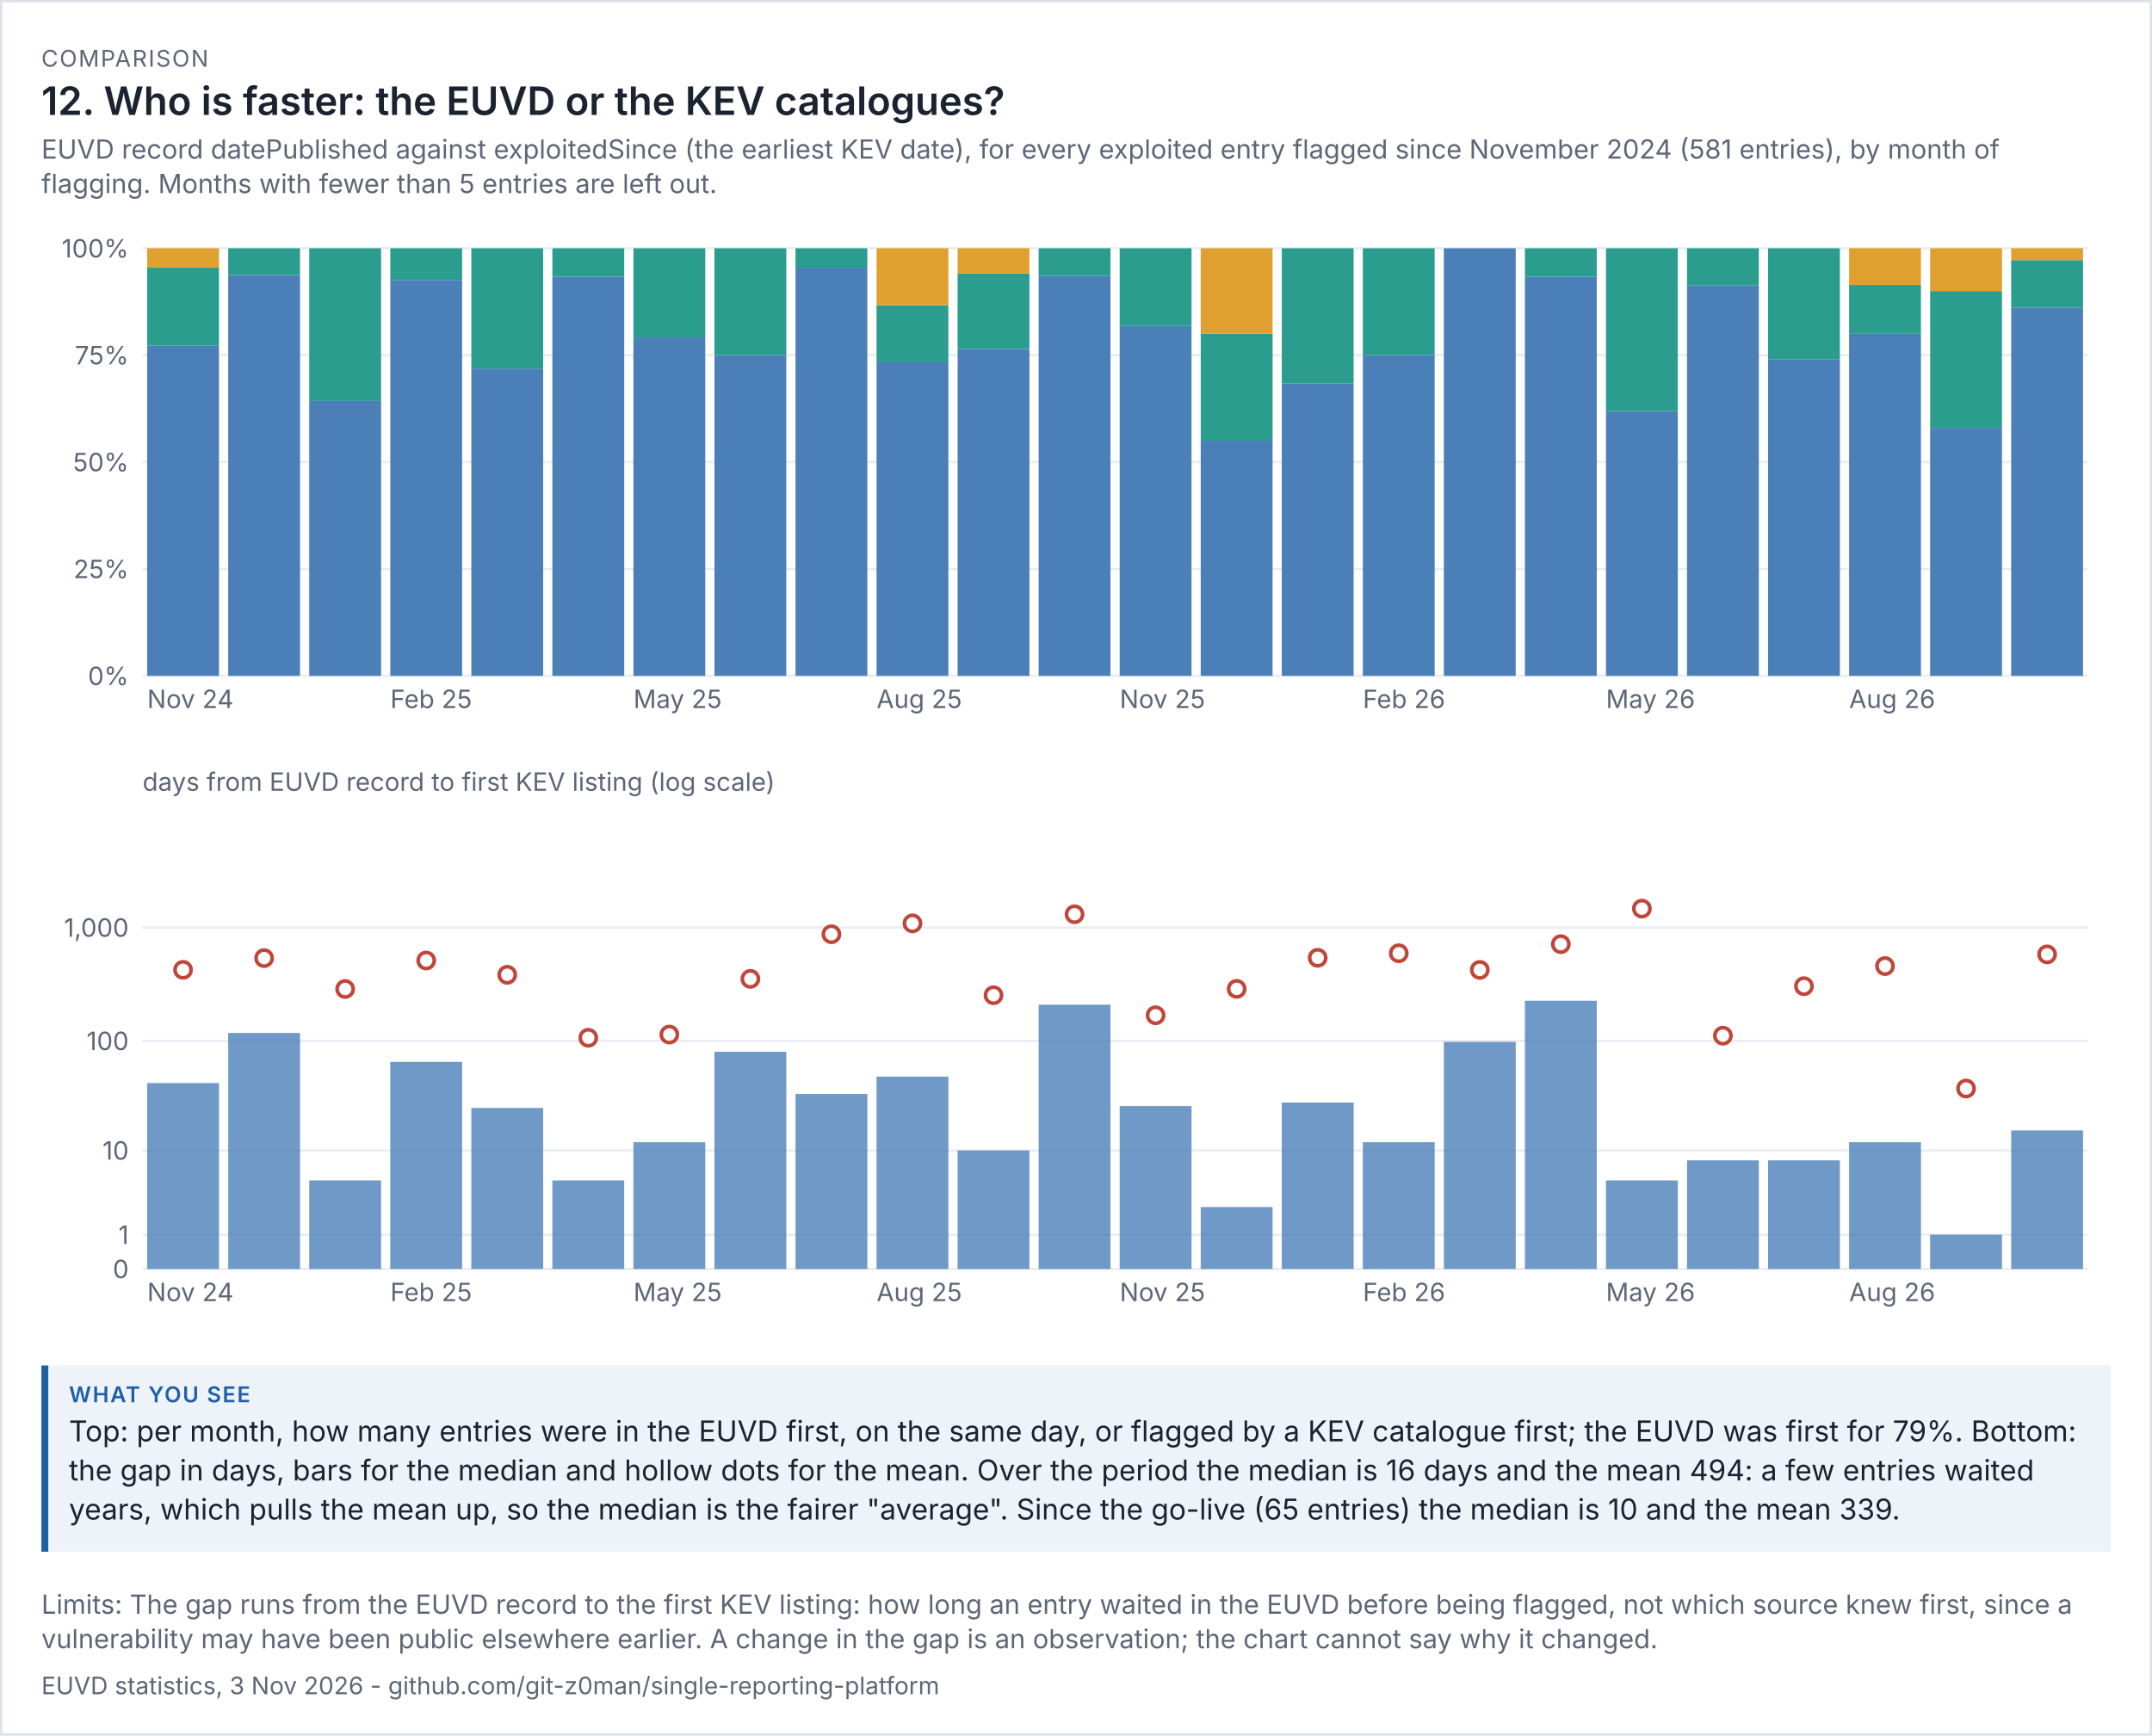
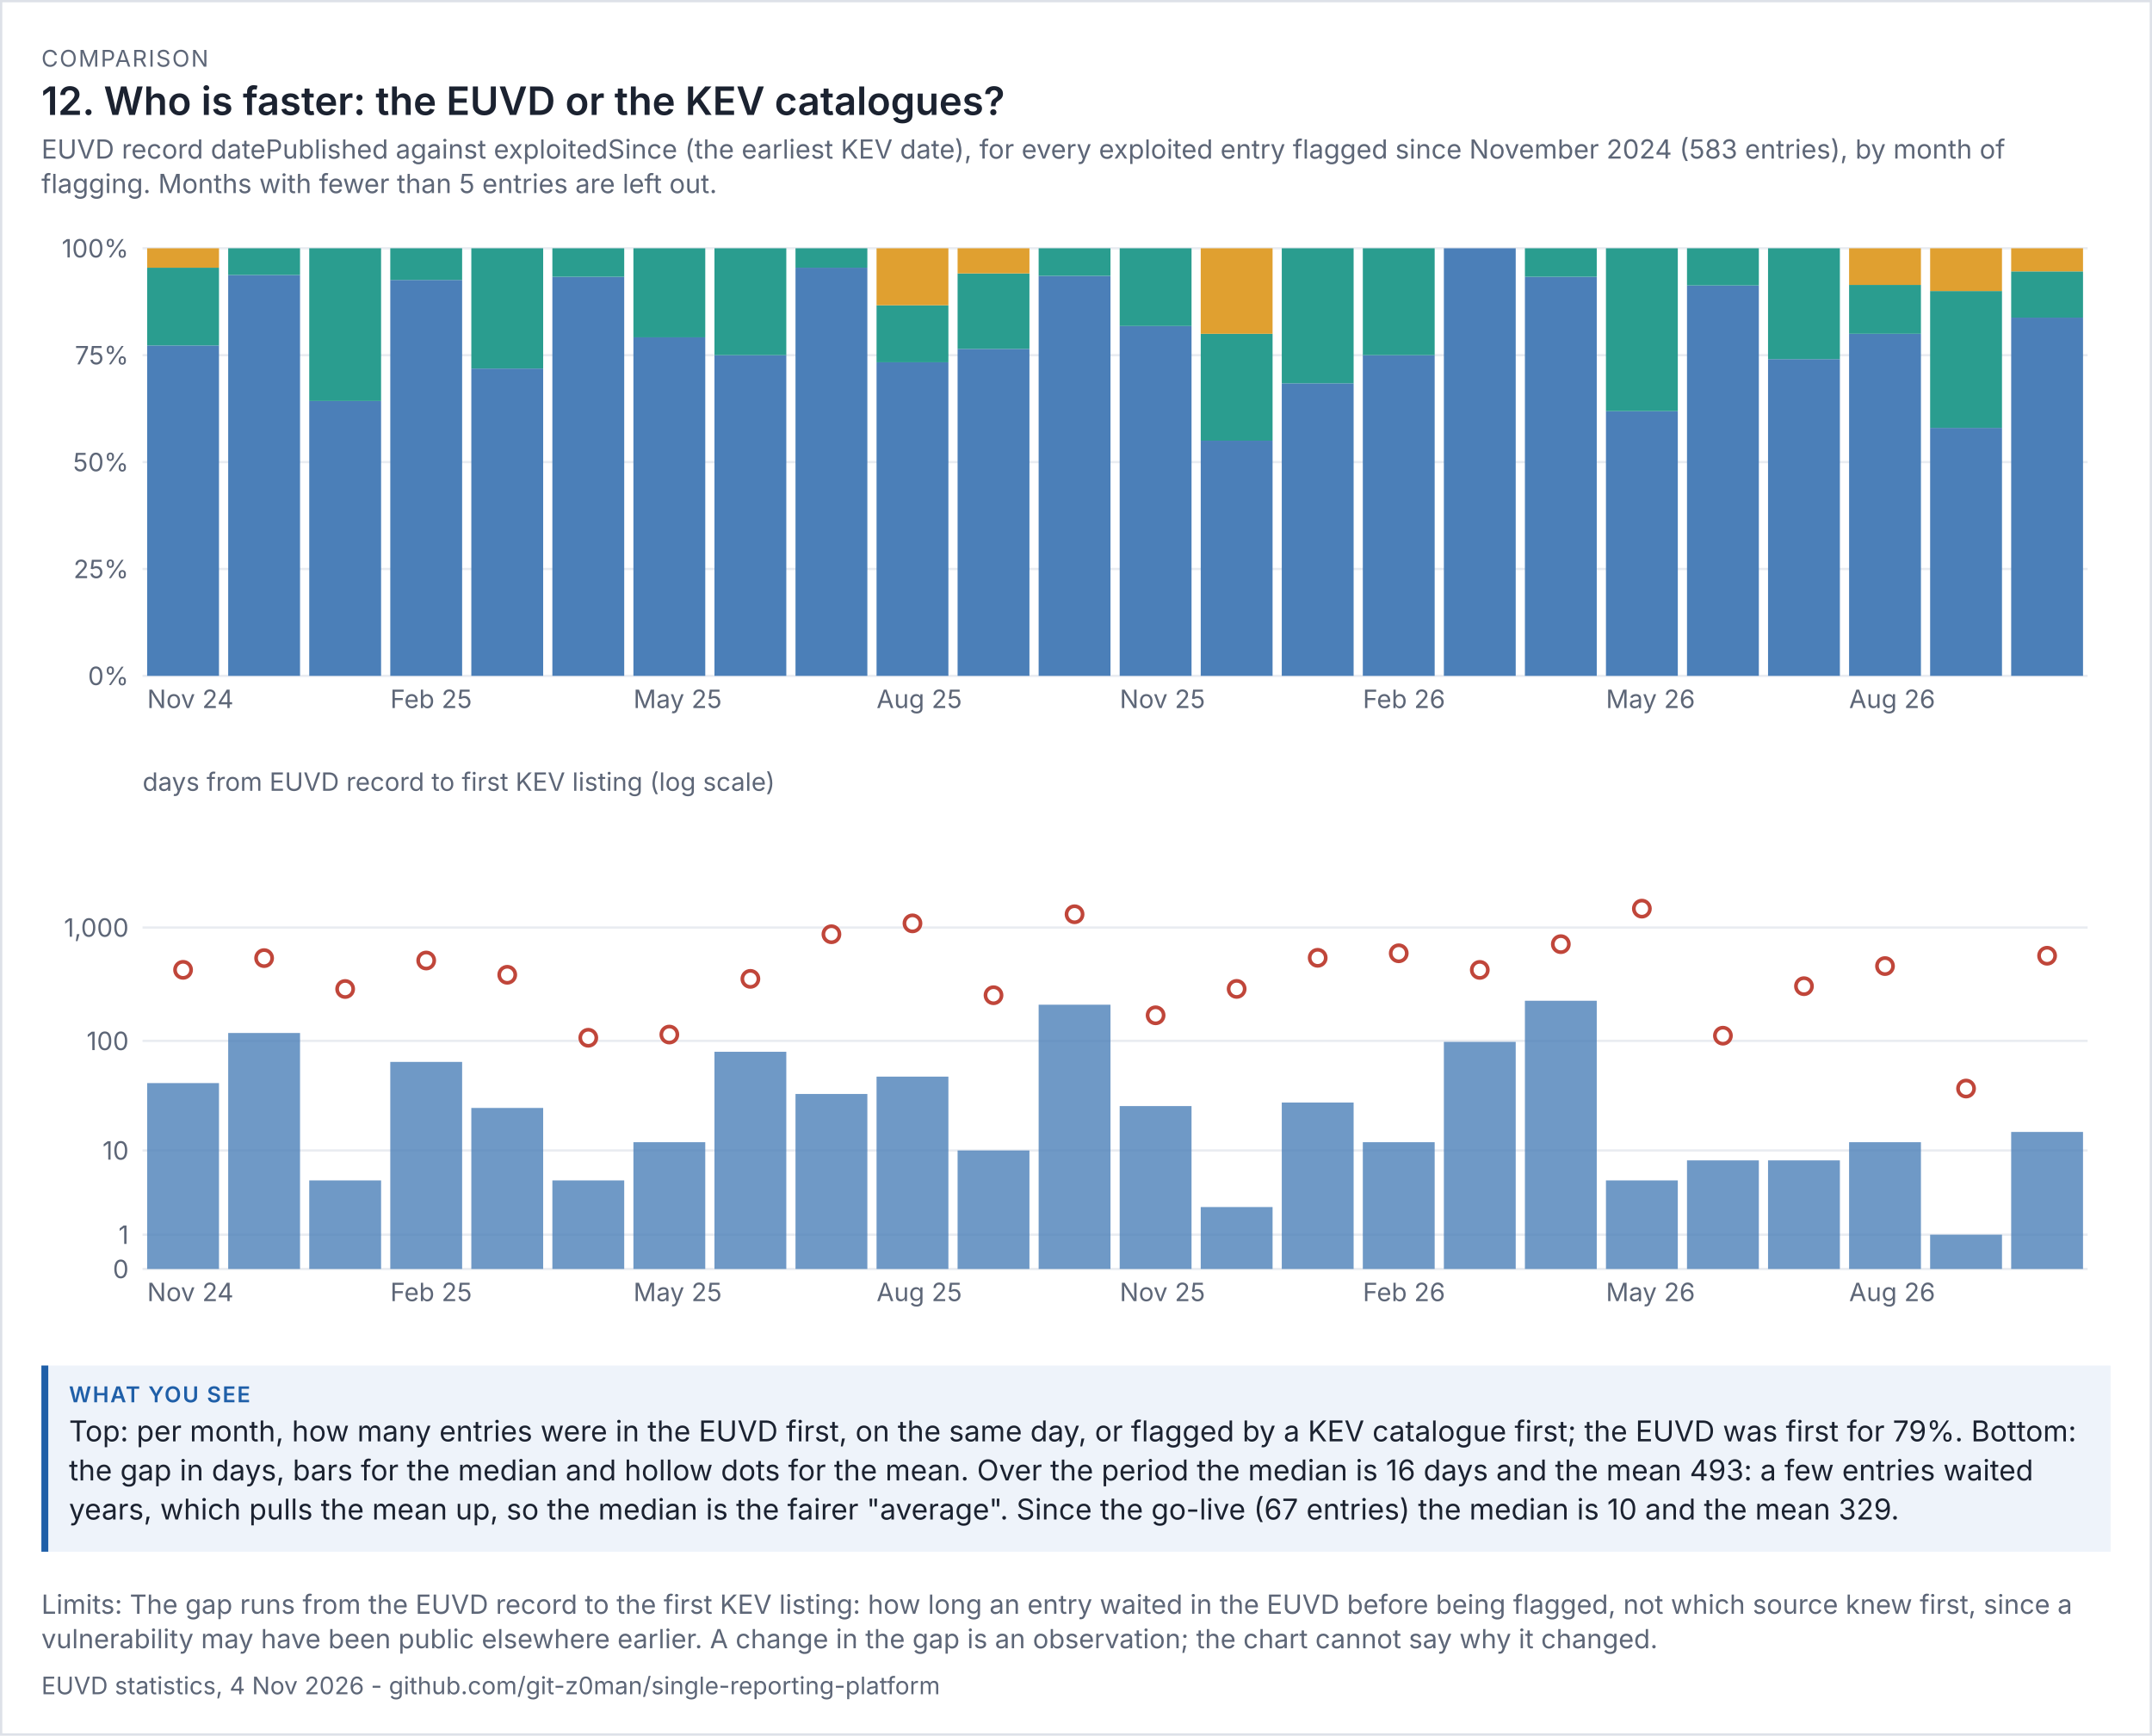
<svg xmlns="http://www.w3.org/2000/svg" viewBox="0 0 936 755" width="936" height="755" font-family="system-ui,-apple-system,'Segoe UI',sans-serif">
  <rect width="100%" height="100%" fill="#ffffff" />
  <rect x="0.5" y="0.5" width="935" height="754" fill="none" stroke="#dde1e8" />
  <text x="18" y="29" font-size="10" letter-spacing="0.6" fill="#5d6677">COMPARISON</text>
  <text x="18" y="50" font-size="17" fill="#1b2230" font-weight="600">12. Who is faster: the EUVD or the KEV catalogues?</text>
-   <text x="18" y="69" font-size="11.5" fill="#5d6677">EUVD record datePublished against exploitedSince (the earliest KEV date), for every exploited entry flagged since November 2024 (581 entries), by month of</text>
+   <text x="18" y="69" font-size="11.5" fill="#5d6677">EUVD record datePublished against exploitedSince (the earliest KEV date), for every exploited entry flagged since November 2024 (583 entries), by month of</text>
  <text x="18" y="84" font-size="11.5" fill="#5d6677">flagging. Months with fewer than 5 entries are left out.</text>
  <g transform="translate(18,94) scale(1)" font-size="11">
    <svg viewBox="0 0 900 230" role="img" width="900" height="230">
      <g>
        <line x1="44" x2="890" y1="200" y2="200" stroke="rgb(233, 236, 241)" />
        <text x="38" y="204" text-anchor="end" fill="rgb(93, 102, 119)">0%</text>
        <line x1="44" x2="890" y1="153.5" y2="153.5" stroke="rgb(233, 236, 241)" />
        <text x="38" y="157.5" text-anchor="end" fill="rgb(93, 102, 119)">25%</text>
        <line x1="44" x2="890" y1="107" y2="107" stroke="rgb(233, 236, 241)" />
        <text x="38" y="111" text-anchor="end" fill="rgb(93, 102, 119)">50%</text>
        <line x1="44" x2="890" y1="60.5" y2="60.5" stroke="rgb(233, 236, 241)" />
        <text x="38" y="64.5" text-anchor="end" fill="rgb(93, 102, 119)">75%</text>
        <line x1="44" x2="890" y1="14" y2="14" stroke="rgb(233, 236, 241)" />
        <text x="38" y="18" text-anchor="end" fill="rgb(93, 102, 119)">100%</text>
        <rect x="46" y="56.273" width="31.25" height="143.727" fill="rgb(75, 127, 184)" />
        <rect x="46" y="22.455" width="31.25" height="33.818" fill="rgb(42, 157, 143)" />
        <rect x="46" y="14" width="31.25" height="8.455" fill="rgb(224, 160, 48)" />
        <text x="46" y="214" fill="rgb(93, 102, 119)">Nov 24</text>
        <rect x="81.25" y="25.625" width="31.25" height="174.375" fill="rgb(75, 127, 184)" />
        <rect x="81.25" y="14" width="31.25" height="11.625" fill="rgb(42, 157, 143)" />
        <rect x="116.5" y="80.429" width="31.25" height="119.571" fill="rgb(75, 127, 184)" />
        <rect x="116.5" y="14" width="31.25" height="66.429" fill="rgb(42, 157, 143)" />
        <rect x="151.75" y="27.778" width="31.25" height="172.222" fill="rgb(75, 127, 184)" />
        <rect x="151.75" y="14" width="31.25" height="13.778" fill="rgb(42, 157, 143)" />
        <text x="151.75" y="214" fill="rgb(93, 102, 119)">Feb 25</text>
        <rect x="187" y="66.312" width="31.25" height="133.688" fill="rgb(75, 127, 184)" />
        <rect x="187" y="14" width="31.25" height="52.312" fill="rgb(42, 157, 143)" />
        <rect x="222.25" y="26.4" width="31.25" height="173.6" fill="rgb(75, 127, 184)" />
        <rect x="222.25" y="14" width="31.25" height="12.4" fill="rgb(42, 157, 143)" />
        <rect x="257.5" y="52.75" width="31.25" height="147.25" fill="rgb(75, 127, 184)" />
        <rect x="257.5" y="14" width="31.25" height="38.75" fill="rgb(42, 157, 143)" />
        <text x="257.5" y="214" fill="rgb(93, 102, 119)">May 25</text>
        <rect x="292.75" y="60.5" width="31.25" height="139.5" fill="rgb(75, 127, 184)" />
        <rect x="292.75" y="14" width="31.25" height="46.5" fill="rgb(42, 157, 143)" />
        <rect x="328" y="22.455" width="31.25" height="177.545" fill="rgb(75, 127, 184)" />
        <rect x="328" y="14" width="31.25" height="8.455" fill="rgb(42, 157, 143)" />
        <rect x="363.25" y="63.6" width="31.25" height="136.4" fill="rgb(75, 127, 184)" />
        <rect x="363.25" y="38.8" width="31.25" height="24.8" fill="rgb(42, 157, 143)" />
        <rect x="363.25" y="14" width="31.25" height="24.8" fill="rgb(224, 160, 48)" />
        <text x="363.25" y="214" fill="rgb(93, 102, 119)">Aug 25</text>
        <rect x="398.5" y="57.765" width="31.25" height="142.235" fill="rgb(75, 127, 184)" />
        <rect x="398.5" y="24.941" width="31.25" height="32.824" fill="rgb(42, 157, 143)" />
        <rect x="398.5" y="14" width="31.25" height="10.941" fill="rgb(224, 160, 48)" />
        <rect x="433.75" y="26" width="31.25" height="174" fill="rgb(75, 127, 184)" />
        <rect x="433.75" y="14" width="31.25" height="12" fill="rgb(42, 157, 143)" />
        <rect x="469" y="47.818" width="31.25" height="152.182" fill="rgb(75, 127, 184)" />
        <rect x="469" y="14" width="31.25" height="33.818" fill="rgb(42, 157, 143)" />
        <text x="469" y="214" fill="rgb(93, 102, 119)">Nov 25</text>
        <rect x="504.25" y="97.7" width="31.25" height="102.3" fill="rgb(75, 127, 184)" />
        <rect x="504.25" y="51.2" width="31.25" height="46.5" fill="rgb(42, 157, 143)" />
        <rect x="504.25" y="14" width="31.25" height="37.2" fill="rgb(224, 160, 48)" />
        <rect x="539.5" y="72.737" width="31.25" height="127.263" fill="rgb(75, 127, 184)" />
        <rect x="539.5" y="14" width="31.25" height="58.737" fill="rgb(42, 157, 143)" />
        <rect x="574.75" y="60.5" width="31.25" height="139.5" fill="rgb(75, 127, 184)" />
        <rect x="574.75" y="14" width="31.25" height="46.5" fill="rgb(42, 157, 143)" />
        <text x="574.75" y="214" fill="rgb(93, 102, 119)">Feb 26</text>
        <rect x="610" y="14" width="31.25" height="186" fill="rgb(75, 127, 184)" />
        <rect x="645.25" y="26.4" width="31.25" height="173.6" fill="rgb(75, 127, 184)" />
        <rect x="645.25" y="14" width="31.25" height="12.4" fill="rgb(42, 157, 143)" />
        <rect x="680.5" y="84.857" width="31.25" height="115.143" fill="rgb(75, 127, 184)" />
        <rect x="680.5" y="14" width="31.25" height="70.857" fill="rgb(42, 157, 143)" />
        <text x="680.5" y="214" fill="rgb(93, 102, 119)">May 26</text>
        <rect x="715.75" y="30.174" width="31.25" height="169.826" fill="rgb(75, 127, 184)" />
        <rect x="715.75" y="14" width="31.25" height="16.174" fill="rgb(42, 157, 143)" />
        <rect x="751" y="62.222" width="31.25" height="137.778" fill="rgb(75, 127, 184)" />
        <rect x="751" y="14" width="31.25" height="48.222" fill="rgb(42, 157, 143)" />
        <rect x="786.25" y="51.2" width="31.25" height="148.8" fill="rgb(75, 127, 184)" />
        <rect x="786.25" y="29.943" width="31.25" height="21.257" fill="rgb(42, 157, 143)" />
        <rect x="786.25" y="14" width="31.25" height="15.943" fill="rgb(224, 160, 48)" />
        <text x="786.25" y="214" fill="rgb(93, 102, 119)">Aug 26</text>
        <rect x="821.5" y="92.12" width="31.25" height="107.88" fill="rgb(75, 127, 184)" />
        <rect x="821.5" y="32.6" width="31.25" height="59.52" fill="rgb(42, 157, 143)" />
        <rect x="821.5" y="14" width="31.25" height="18.6" fill="rgb(224, 160, 48)" />
-         <rect x="856.75" y="39.833" width="31.25" height="160.167" fill="rgb(75, 127, 184)" />
-         <rect x="856.75" y="19.167" width="31.25" height="20.667" fill="rgb(42, 157, 143)" />
-         <rect x="856.75" y="14" width="31.25" height="5.167" fill="rgb(224, 160, 48)" />
+         <rect x="856.75" y="44.162" width="31.25" height="155.838" fill="rgb(75, 127, 184)" />
+         <rect x="856.75" y="24.054" width="31.25" height="20.108" fill="rgb(42, 157, 143)" />
+         <rect x="856.75" y="14" width="31.25" height="10.054" fill="rgb(224, 160, 48)" />
      </g>
    </svg>
  </g>
  <g transform="translate(18,332) scale(1)" font-size="11">
    <svg viewBox="0 0 900 250" role="img" width="900" height="250">
      <g>
        <line x1="44" x2="890" y1="220" y2="220" stroke="rgb(233, 236, 241)" />
        <text x="38" y="224" text-anchor="end" fill="rgb(93, 102, 119)">0</text>
        <line x1="44" x2="890" y1="205.099" y2="205.099" stroke="rgb(233, 236, 241)" />
        <text x="38" y="209.099" text-anchor="end" fill="rgb(93, 102, 119)">1</text>
        <line x1="44" x2="890" y1="168.451" y2="168.451" stroke="rgb(233, 236, 241)" />
        <text x="38" y="172.451" text-anchor="end" fill="rgb(93, 102, 119)">10</text>
        <line x1="44" x2="890" y1="120.786" y2="120.786" stroke="rgb(233, 236, 241)" />
        <text x="38" y="124.786" text-anchor="end" fill="rgb(93, 102, 119)">100</text>
        <line x1="44" x2="890" y1="71.479" y2="71.479" stroke="rgb(233, 236, 241)" />
        <text x="38" y="75.479" text-anchor="end" fill="rgb(93, 102, 119)">1,000</text>
        <text x="44" y="12" fill="rgb(93, 102, 119)">days from EUVD record to first KEV listing (log scale)</text>
        <rect x="46" y="139.143" width="31.25" height="80.857" fill="rgb(75, 127, 184)" opacity="0.8" />
        <circle cx="61.625" cy="89.88" r="3.5" fill="rgb(255, 255, 255)" stroke="rgb(192, 70, 58)" stroke-width="1.6" />
        <text x="46" y="234" fill="rgb(93, 102, 119)">Nov 24</text>
        <rect x="81.25" y="117.351" width="31.25" height="102.649" fill="rgb(75, 127, 184)" opacity="0.8" />
        <circle cx="96.875" cy="84.782" r="3.5" fill="rgb(255, 255, 255)" stroke="rgb(192, 70, 58)" stroke-width="1.6" />
        <rect x="116.5" y="181.482" width="31.25" height="38.518" fill="rgb(75, 127, 184)" opacity="0.8" />
        <circle cx="132.125" cy="98.215" r="3.5" fill="rgb(255, 255, 255)" stroke="rgb(192, 70, 58)" stroke-width="1.6" />
        <rect x="151.75" y="129.933" width="31.25" height="90.067" fill="rgb(75, 127, 184)" opacity="0.8" />
        <circle cx="167.375" cy="85.824" r="3.5" fill="rgb(255, 255, 255)" stroke="rgb(192, 70, 58)" stroke-width="1.6" />
        <text x="151.75" y="234" fill="rgb(93, 102, 119)">Feb 25</text>
        <rect x="187" y="149.959" width="31.25" height="70.041" fill="rgb(75, 127, 184)" opacity="0.8" />
        <circle cx="202.625" cy="92.031" r="3.5" fill="rgb(255, 255, 255)" stroke="rgb(192, 70, 58)" stroke-width="1.6" />
        <rect x="222.25" y="181.482" width="31.25" height="38.518" fill="rgb(75, 127, 184)" opacity="0.8" />
        <circle cx="237.875" cy="119.425" r="3.5" fill="rgb(255, 255, 255)" stroke="rgb(192, 70, 58)" stroke-width="1.6" />
        <rect x="257.5" y="164.86" width="31.25" height="55.14" fill="rgb(75, 127, 184)" opacity="0.8" />
        <circle cx="273.125" cy="118.033" r="3.5" fill="rgb(255, 255, 255)" stroke="rgb(192, 70, 58)" stroke-width="1.6" />
        <text x="257.5" y="234" fill="rgb(93, 102, 119)">May 25</text>
        <rect x="292.75" y="125.53" width="31.25" height="94.47" fill="rgb(75, 127, 184)" opacity="0.8" />
        <circle cx="308.375" cy="93.806" r="3.5" fill="rgb(255, 255, 255)" stroke="rgb(192, 70, 58)" stroke-width="1.6" />
        <rect x="328" y="143.878" width="31.25" height="76.122" fill="rgb(75, 127, 184)" opacity="0.8" />
        <circle cx="343.625" cy="74.393" r="3.5" fill="rgb(255, 255, 255)" stroke="rgb(192, 70, 58)" stroke-width="1.6" />
        <rect x="363.25" y="136.335" width="31.25" height="83.665" fill="rgb(75, 127, 184)" opacity="0.8" />
        <circle cx="378.875" cy="69.663" r="3.5" fill="rgb(255, 255, 255)" stroke="rgb(192, 70, 58)" stroke-width="1.6" />
        <text x="363.25" y="234" fill="rgb(93, 102, 119)">Aug 25</text>
        <rect x="398.5" y="168.451" width="31.25" height="51.549" fill="rgb(75, 127, 184)" opacity="0.8" />
        <circle cx="414.125" cy="100.927" r="3.5" fill="rgb(255, 255, 255)" stroke="rgb(192, 70, 58)" stroke-width="1.6" />
        <rect x="433.75" y="105.05" width="31.25" height="114.95" fill="rgb(75, 127, 184)" opacity="0.8" />
        <circle cx="449.375" cy="65.703" r="3.5" fill="rgb(255, 255, 255)" stroke="rgb(192, 70, 58)" stroke-width="1.6" />
        <rect x="469" y="149.147" width="31.25" height="70.853" fill="rgb(75, 127, 184)" opacity="0.8" />
        <circle cx="484.625" cy="109.656" r="3.5" fill="rgb(255, 255, 255)" stroke="rgb(192, 70, 58)" stroke-width="1.6" />
        <text x="469" y="234" fill="rgb(93, 102, 119)">Nov 25</text>
        <rect x="504.25" y="193.069" width="31.25" height="26.931" fill="rgb(75, 127, 184)" opacity="0.8" />
        <circle cx="519.875" cy="98.171" r="3.5" fill="rgb(255, 255, 255)" stroke="rgb(192, 70, 58)" stroke-width="1.6" />
        <rect x="539.5" y="147.611" width="31.25" height="72.389" fill="rgb(75, 127, 184)" opacity="0.8" />
        <circle cx="555.125" cy="84.647" r="3.5" fill="rgb(255, 255, 255)" stroke="rgb(192, 70, 58)" stroke-width="1.6" />
        <rect x="574.75" y="164.86" width="31.25" height="55.14" fill="rgb(75, 127, 184)" opacity="0.8" />
        <circle cx="590.375" cy="82.679" r="3.5" fill="rgb(255, 255, 255)" stroke="rgb(192, 70, 58)" stroke-width="1.6" />
        <text x="574.75" y="234" fill="rgb(93, 102, 119)">Feb 26</text>
        <rect x="610" y="121.216" width="31.25" height="98.784" fill="rgb(75, 127, 184)" opacity="0.8" />
        <circle cx="625.625" cy="89.91" r="3.5" fill="rgb(255, 255, 255)" stroke="rgb(192, 70, 58)" stroke-width="1.6" />
        <rect x="645.25" y="103.329" width="31.25" height="116.671" fill="rgb(75, 127, 184)" opacity="0.8" />
        <circle cx="660.875" cy="78.709" r="3.5" fill="rgb(255, 255, 255)" stroke="rgb(192, 70, 58)" stroke-width="1.6" />
        <rect x="680.5" y="181.482" width="31.25" height="38.518" fill="rgb(75, 127, 184)" opacity="0.8" />
        <circle cx="696.125" cy="63.257" r="3.5" fill="rgb(255, 255, 255)" stroke="rgb(192, 70, 58)" stroke-width="1.6" />
        <text x="680.5" y="234" fill="rgb(93, 102, 119)">May 26</text>
        <rect x="715.75" y="172.765" width="31.25" height="47.235" fill="rgb(75, 127, 184)" opacity="0.8" />
        <circle cx="731.375" cy="118.525" r="3.5" fill="rgb(255, 255, 255)" stroke="rgb(192, 70, 58)" stroke-width="1.6" />
        <rect x="751" y="172.765" width="31.25" height="47.235" fill="rgb(75, 127, 184)" opacity="0.8" />
        <circle cx="766.625" cy="96.992" r="3.5" fill="rgb(255, 255, 255)" stroke="rgb(192, 70, 58)" stroke-width="1.6" />
        <rect x="786.25" y="164.86" width="31.25" height="55.14" fill="rgb(75, 127, 184)" opacity="0.8" />
        <circle cx="801.875" cy="88.245" r="3.5" fill="rgb(255, 255, 255)" stroke="rgb(192, 70, 58)" stroke-width="1.6" />
        <text x="786.25" y="234" fill="rgb(93, 102, 119)">Aug 26</text>
        <rect x="821.5" y="205.099" width="31.25" height="14.901" fill="rgb(75, 127, 184)" opacity="0.8" />
        <circle cx="837.125" cy="141.52" r="3.5" fill="rgb(255, 255, 255)" stroke="rgb(192, 70, 58)" stroke-width="1.6" />
-         <rect x="856.75" y="159.735" width="31.25" height="60.265" fill="rgb(75, 127, 184)" opacity="0.8" />
-         <circle cx="872.375" cy="83.158" r="3.5" fill="rgb(255, 255, 255)" stroke="rgb(192, 70, 58)" stroke-width="1.6" />
+         <rect x="856.75" y="160.396" width="31.25" height="59.604" fill="rgb(75, 127, 184)" opacity="0.8" />
+         <circle cx="872.375" cy="83.751" r="3.5" fill="rgb(255, 255, 255)" stroke="rgb(192, 70, 58)" stroke-width="1.6" />
      </g>
    </svg>
  </g>
  <rect x="18" y="594" width="900" height="81" fill="#eef3fa" />
  <rect x="18" y="594" width="3" height="81" fill="#1f5fa8" />
  <text x="30" y="610" font-size="9.5" letter-spacing="0.6" font-weight="600" fill="#1f5fa8">WHAT YOU SEE</text>
  <text x="30" y="627" font-size="12.5" fill="#1b2230">Top: per month, how many entries were in the EUVD first, on the same day, or flagged by a KEV catalogue first; the EUVD was first for 79%. Bottom:</text>
-   <text x="30" y="644" font-size="12.5" fill="#1b2230">the gap in days, bars for the median and hollow dots for the mean. Over the period the median is 16 days and the mean 494: a few entries waited</text>
-   <text x="30" y="661" font-size="12.5" fill="#1b2230">years, which pulls the mean up, so the median is the fairer "average". Since the go-live (65 entries) the median is 10 and the mean 339.</text>
+   <text x="30" y="644" font-size="12.5" fill="#1b2230">the gap in days, bars for the median and hollow dots for the mean. Over the period the median is 16 days and the mean 493: a few entries waited</text>
+   <text x="30" y="661" font-size="12.5" fill="#1b2230">years, which pulls the mean up, so the median is the fairer "average". Since the go-live (67 entries) the median is 10 and the mean 329.</text>
  <text x="18" y="702" font-size="11.5" fill="#5d6677">Limits: The gap runs from the EUVD record to the first KEV listing: how long an entry waited in the EUVD before being flagged, not which source knew first, since a</text>
  <text x="18" y="717" font-size="11.5" fill="#5d6677">vulnerability may have been public elsewhere earlier. A change in the gap is an observation; the chart cannot say why it changed.</text>
-   <text x="18" y="737" font-size="10.5" fill="#5d6677">EUVD statistics, 3 Nov 2026 - github.com/git-z0man/single-reporting-platform</text>
+   <text x="18" y="737" font-size="10.5" fill="#5d6677">EUVD statistics, 4 Nov 2026 - github.com/git-z0man/single-reporting-platform</text>
</svg>
